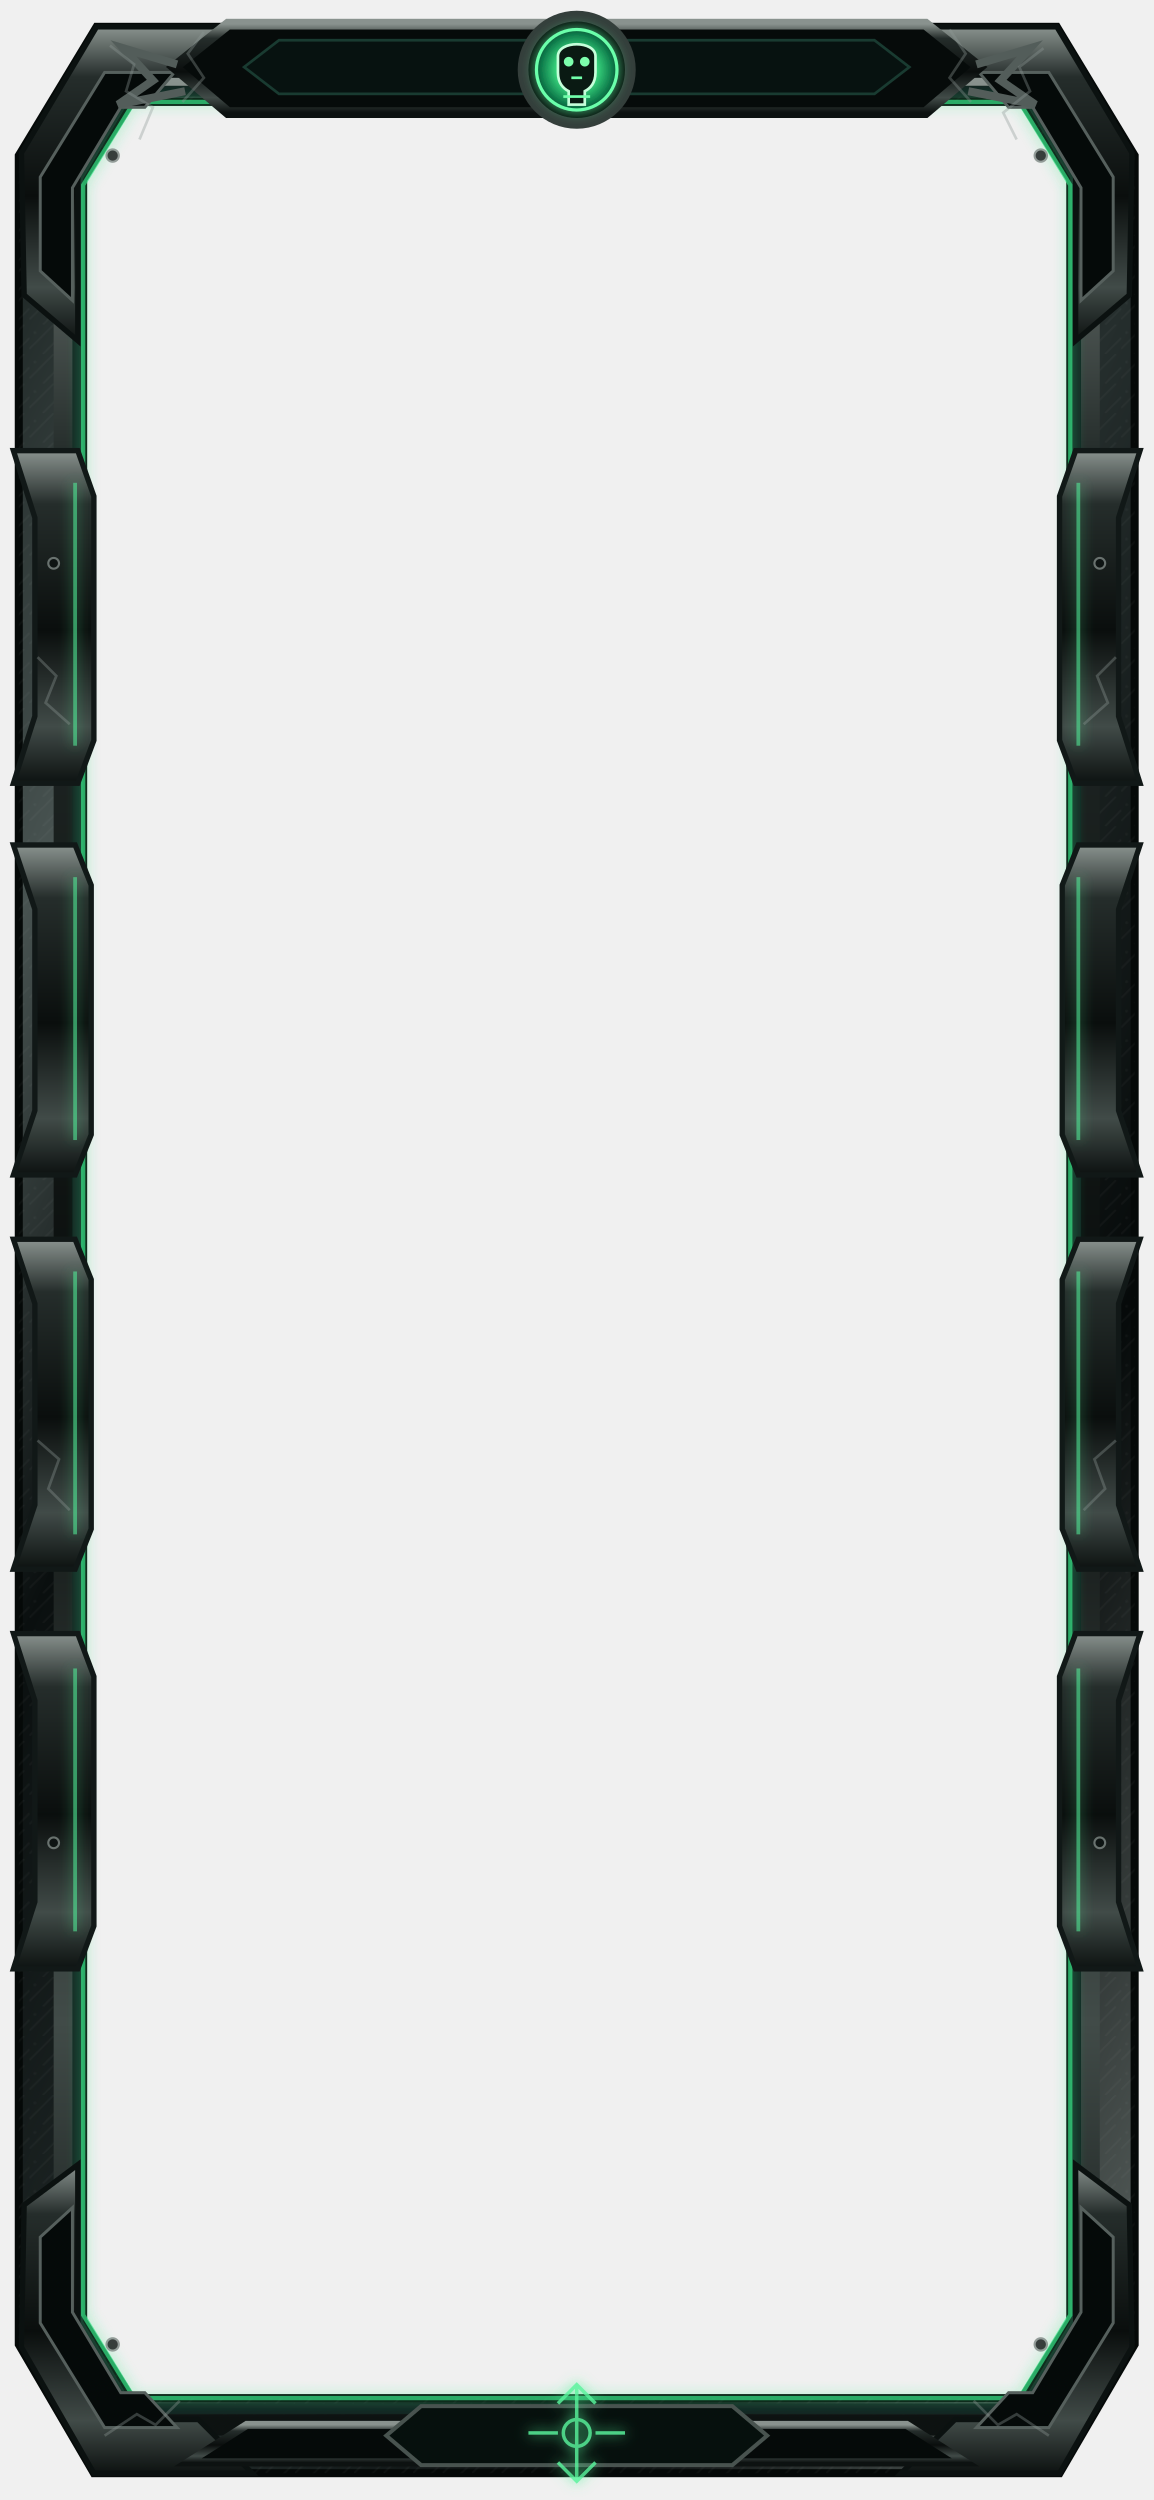
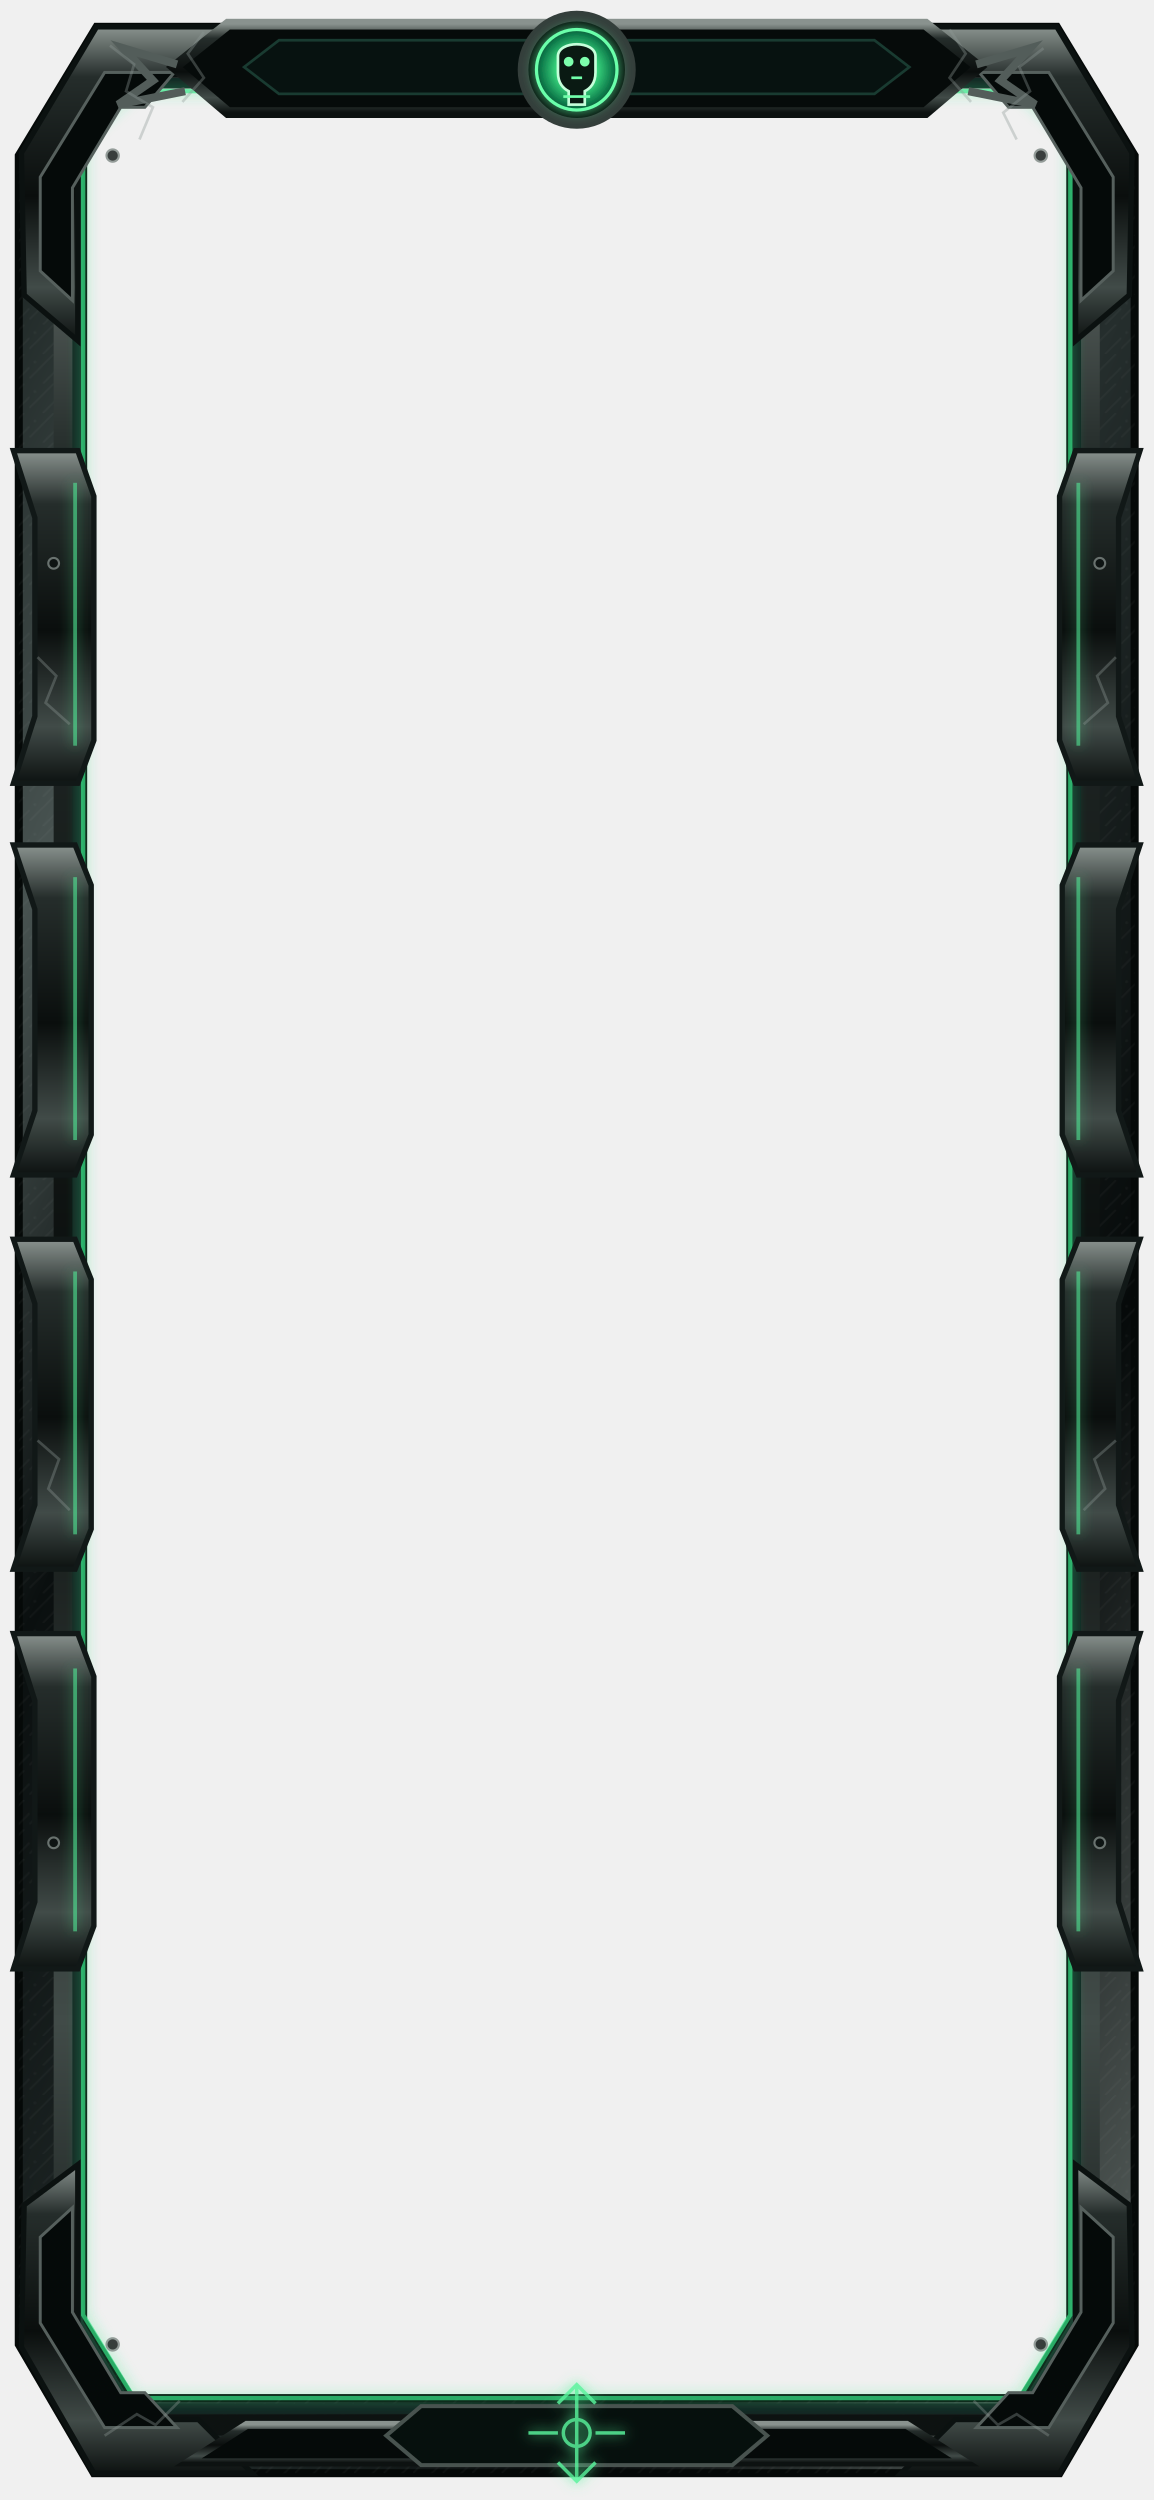
<svg xmlns="http://www.w3.org/2000/svg" viewBox="0 0 430 932" preserveAspectRatio="none" data-frame-style="graphical-v1">
  <defs>
    <linearGradient id="iron" x1="0" y1="0" x2="1" y2="1">
      <stop stop-color="#111918" />
      <stop offset=".18" stop-color="#485351" />
      <stop offset=".33" stop-color="#0a0f0f" />
      <stop offset=".55" stop-color="#252e2d" />
      <stop offset=".76" stop-color="#060a0a" />
      <stop offset="1" stop-color="#606966" />
    </linearGradient>
    <linearGradient id="bevel" x1="0" y1="0" x2="0" y2="1">
      <stop stop-color="#89928e" />
      <stop offset=".16" stop-color="#252d2b" />
      <stop offset=".54" stop-color="#0a0e0d" />
      <stop offset=".83" stop-color="#414b48" />
      <stop offset="1" stop-color="#0d1211" />
    </linearGradient>
    <linearGradient id="green" x1="0" y1="0" x2="1" y2="0">
      <stop stop-color="#0b3a29" />
      <stop offset=".24" stop-color="#4cf49a" />
      <stop offset=".5" stop-color="#b0ffd0" />
      <stop offset=".76" stop-color="#35d982" />
      <stop offset="1" stop-color="#08271d" />
    </linearGradient>
    <radialGradient id="emerald" cx=".5" cy=".5" r=".65">
      <stop stop-color="#b7ffd0" />
      <stop offset=".25" stop-color="#4cff94" />
      <stop offset=".68" stop-color="#0e7b4b" />
      <stop offset="1" stop-color="#03100b" />
    </radialGradient>
    <pattern id="grain" width="11" height="11" patternUnits="userSpaceOnUse">
      <path d="M0 9L9 0M5 11L11 5" stroke="#c9d2cf" stroke-opacity=".045" stroke-width=".7" />
      <circle cx="2" cy="3" r=".55" fill="#fff" fill-opacity=".035" />
    </pattern>
    <filter id="glow" x="-80%" y="-80%" width="260%" height="260%">
      <feGaussianBlur stdDeviation="2.4" result="b" />
      <feMerge>
        <feMergeNode in="b" />
        <feMergeNode in="SourceGraphic" />
      </feMerge>
    </filter>
  </defs>
  <rect width="430" height="932" fill="none" />
-   <path d="M7 58L36 10H394L423 58V874L395 922H35L7 874Z          M31 67L49 38H381L399 67V865L381 894H49L31 865Z" fill="url(#iron)" fill-rule="evenodd" stroke="#050908" stroke-width="3" />
-   <path d="M7 58L36 10H394L423 58V874L395 922H35L7 874Z          M31 67L49 38H381L399 67V865L381 894H49L31 865Z" fill="url(#grain)" fill-rule="evenodd" opacity=".9" />
-   <path d="M24 63L45 28H385L406 63V869L385 904H45L24 869Z" fill="none" stroke="url(#bevel)" stroke-width="8" />
-   <path d="M29 66L48 34H382L401 66V866L382 898H48L29 866Z" fill="none" stroke="#132522" stroke-width="4" />
-   <path d="M31 69L50 38H380L399 69V863L380 894H50L31 863Z" fill="none" stroke="#35e889" stroke-opacity=".67" stroke-width="1.6" filter="url(#glow)" />
+   <path d="M7 58L36 10H394L423 58V874L395 922H35L7 874Z          M31 48L49 31H381L399 48V865L381 894H49L31 865Z" fill="url(#iron)" fill-rule="evenodd" stroke="#050908" stroke-width="3" />
+   <path d="M7 58L36 10H394L423 58V874L395 922H35L7 874Z          M31 48L49 31H381L399 48V865L381 894H49L31 865Z" fill="url(#grain)" fill-rule="evenodd" opacity=".9" />
+   <path d="M24 50L45 27H385L406 50V869L385 904H45L24 869Z" fill="none" stroke="url(#bevel)" stroke-width="8" />
+   <path d="M29 48L48 31H382L401 48V866L382 898H48L29 866Z" fill="none" stroke="#132522" stroke-width="4" />
+   <path d="M31 51L50 34H380L399 51V863L380 894H50L31 863Z" fill="none" stroke="#35e889" stroke-opacity=".67" stroke-width="1.6" filter="url(#glow)" />
  <g fill="url(#bevel)" stroke="#0b1110" stroke-width="2">
    <path d="M8 57L36 10H91L73 28H48L29 61V127L9 110Z" />
    <path d="M422 57L394 10H339L357 28H382L401 61V127L421 110Z" />
    <path d="M8 875L35 922H94L74 902H48L29 870V807L9 822Z" />
    <path d="M422 875L395 922H336L356 902H382L401 870V807L421 822Z" />
  </g>
  <g fill="#050a09" stroke="#56605d" stroke-width="1.1">
    <path d="M15 66L39 27H65L54 40H45L27 70V112L15 101Z" />
    <path d="M415 66L391 27H365L376 40H385L403 70V112L415 101Z" />
    <path d="M15 866L39 905H66L54 892H45L27 862V823L15 834Z" />
    <path d="M415 866L391 905H364L376 892H385L403 862V823L415 834Z" />
  </g>
  <g fill="url(#bevel)" stroke="#111817" stroke-width="2">
    <path d="M5 168H29L35 185V276L29 292H5L13 267V193Z" />
    <path d="M5 315H28L34 330V423L28 438H5L13 414V339Z" />
    <path d="M5 462H28L34 477V570L28 585H5L13 561V486Z" />
    <path d="M5 609H29L35 625V718L29 734H5L13 709V634Z" />
    <path d="M425 168H401L395 185V276L401 292H425L417 267V193Z" />
    <path d="M425 315H402L396 330V423L402 438H425L417 414V339Z" />
    <path d="M425 462H402L396 477V570L402 585H425L417 561V486Z" />
    <path d="M425 609H401L395 625V718L401 734H425L417 709V634Z" />
  </g>
  <g stroke="#53ef99" stroke-opacity=".56" stroke-width="1.4" filter="url(#glow)">
    <path d="M28 180V278M28 327V425M28 474V572M28 622V720" />
    <path d="M402 180V278M402 327V425M402 474V572M402 622V720" />
  </g>
  <path d="M85 9H345L365 25L345 42H85L65 25Z" fill="#060b0a" stroke="url(#bevel)" stroke-width="4" />
  <path d="M104 15H326L339 25L326 35H104L91 25Z" fill="#071210" stroke="#193b31" />
  <path d="M112 20H318" stroke="url(#green)" stroke-width="1.5" opacity=".75" filter="url(#glow)" />
  <path d="M66 24L46 18L57 30L44 39L69 34M364 24L384 18L373 30L386 39L361 34" fill="none" stroke="#535d5a" stroke-width="3" />
  <g transform="translate(215 26)">
    <circle r="20" fill="#040a08" stroke="#343e3b" stroke-width="4" />
    <circle r="15" fill="url(#emerald)" stroke="#6affaa" stroke-width="1.2" filter="url(#glow)" />
    <path d="M-7-5C-7-11 7-11 7-5V1C7 5 5 7 3 8V13H-3V8C-5 7-7 5-7 1Z" fill="#0a1a13" stroke="#c4ffda" stroke-width="1" />
    <circle cx="-3" cy="-3" r="1.8" fill="#7dffad" />
    <circle cx="3" cy="-3" r="1.8" fill="#7dffad" />
    <path d="M-2 3H2M-5 10H5" stroke="#72ffab" stroke-width="1" />
  </g>
  <path d="M92 904H338L360 918H70Z" fill="#050a09" stroke="url(#bevel)" stroke-width="3" />
  <path d="M157 897H273L286 908L273 919H157L144 908Z" fill="#06100d" stroke="#48534f" stroke-width="1.5" />
  <g transform="translate(215 907)" stroke="#58f39b" fill="none" stroke-width="1.3" filter="url(#glow)" opacity=".85">
    <circle r="5" />
    <path d="M0-18V18M-7-11L0-18L7-11M-7 11L0 18L7 11M-18 0H-7M7 0H18" />
  </g>
  <g fill="#0b1110" stroke="#7d8783" stroke-width=".8" opacity=".8">
    <circle cx="42" cy="58" r="2.3" />
    <circle cx="388" cy="58" r="2.3" />
    <circle cx="42" cy="874" r="2.3" />
    <circle cx="388" cy="874" r="2.3" />
    <circle cx="20" cy="210" r="2" />
    <circle cx="20" cy="687" r="2" />
    <circle cx="410" cy="210" r="2" />
    <circle cx="410" cy="687" r="2" />
  </g>
  <g class="frame-cracks" fill="none" stroke="#8f9a96" stroke-opacity=".36" stroke-width="1">
    <path d="M41 17L50 24L47 34L57 40L52 52M76 12L70 20L76 29L68 38" />
    <path d="M389 18L380 25L384 34L374 42L379 52M354 11L360 20L354 29L362 38" />
    <path d="M14 245L21 252L17 262L26 270M14 537L22 544L18 555L26 563" />
    <path d="M416 245L409 252L413 262L404 270M416 537L408 544L412 555L404 563" />
    <path d="M39 908L51 900L58 904L67 895M391 908L379 900L372 904L363 895" />
  </g>
</svg>
